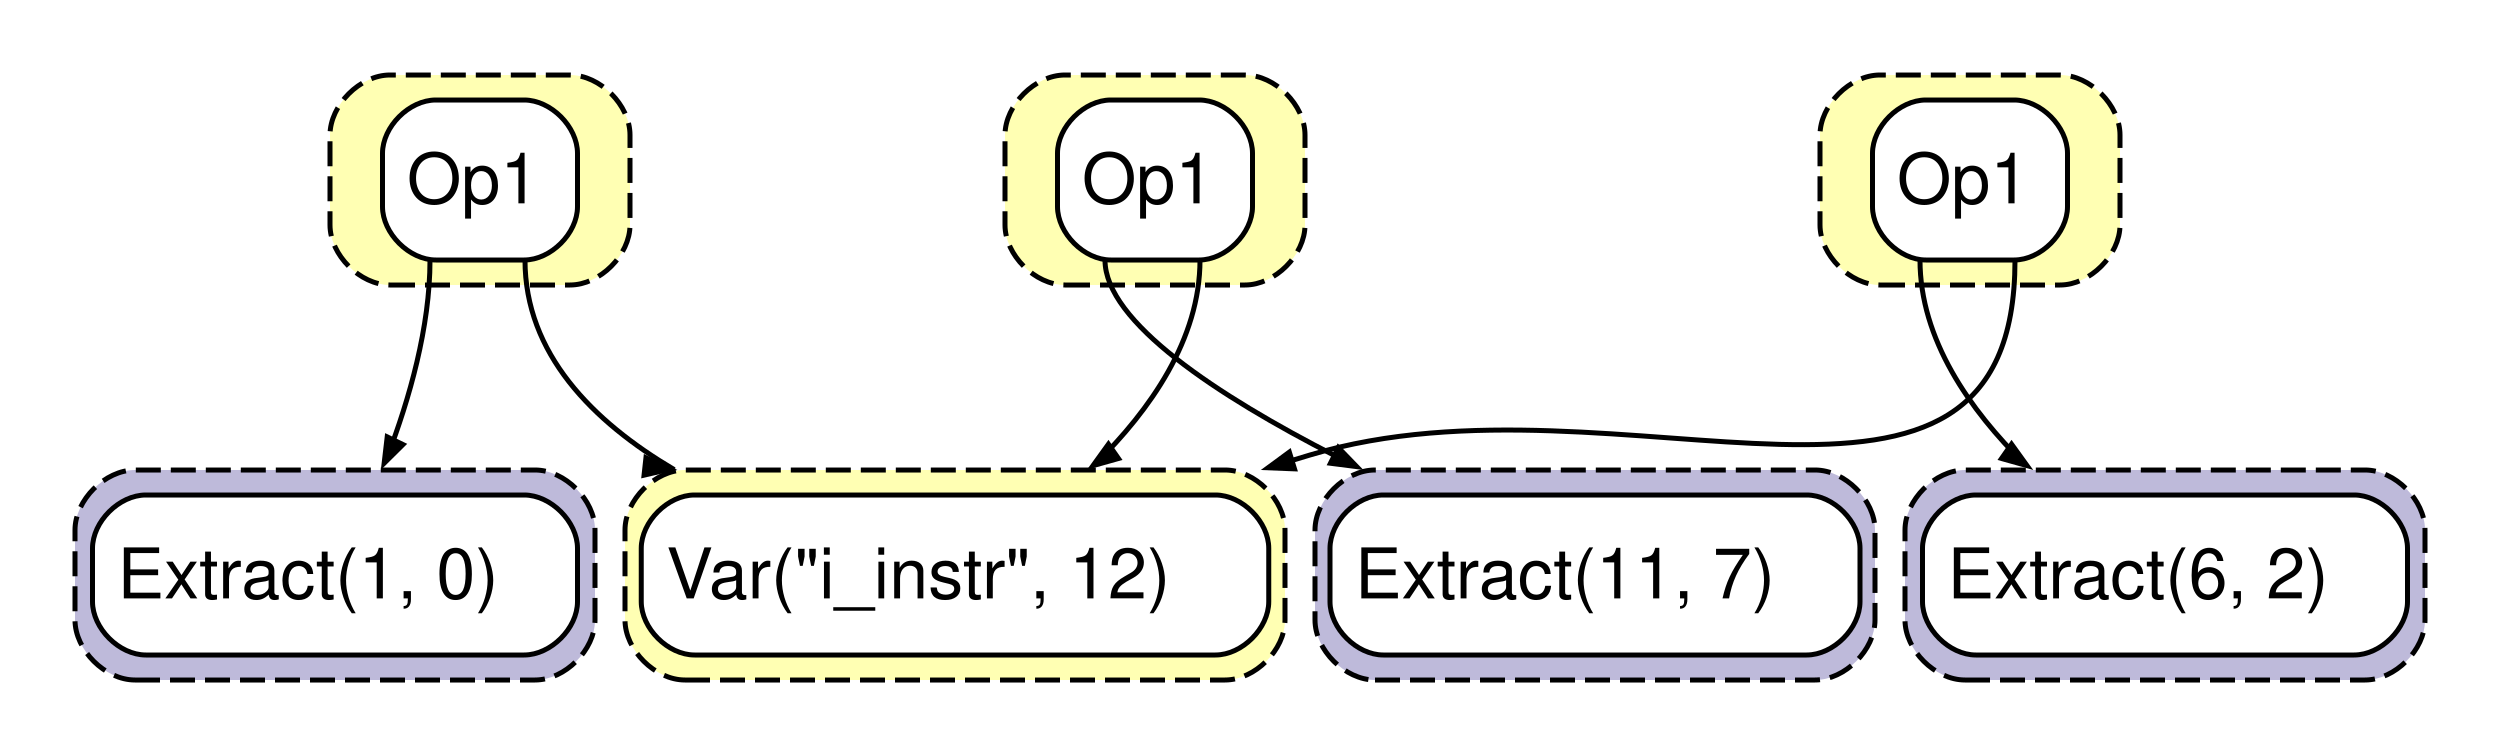
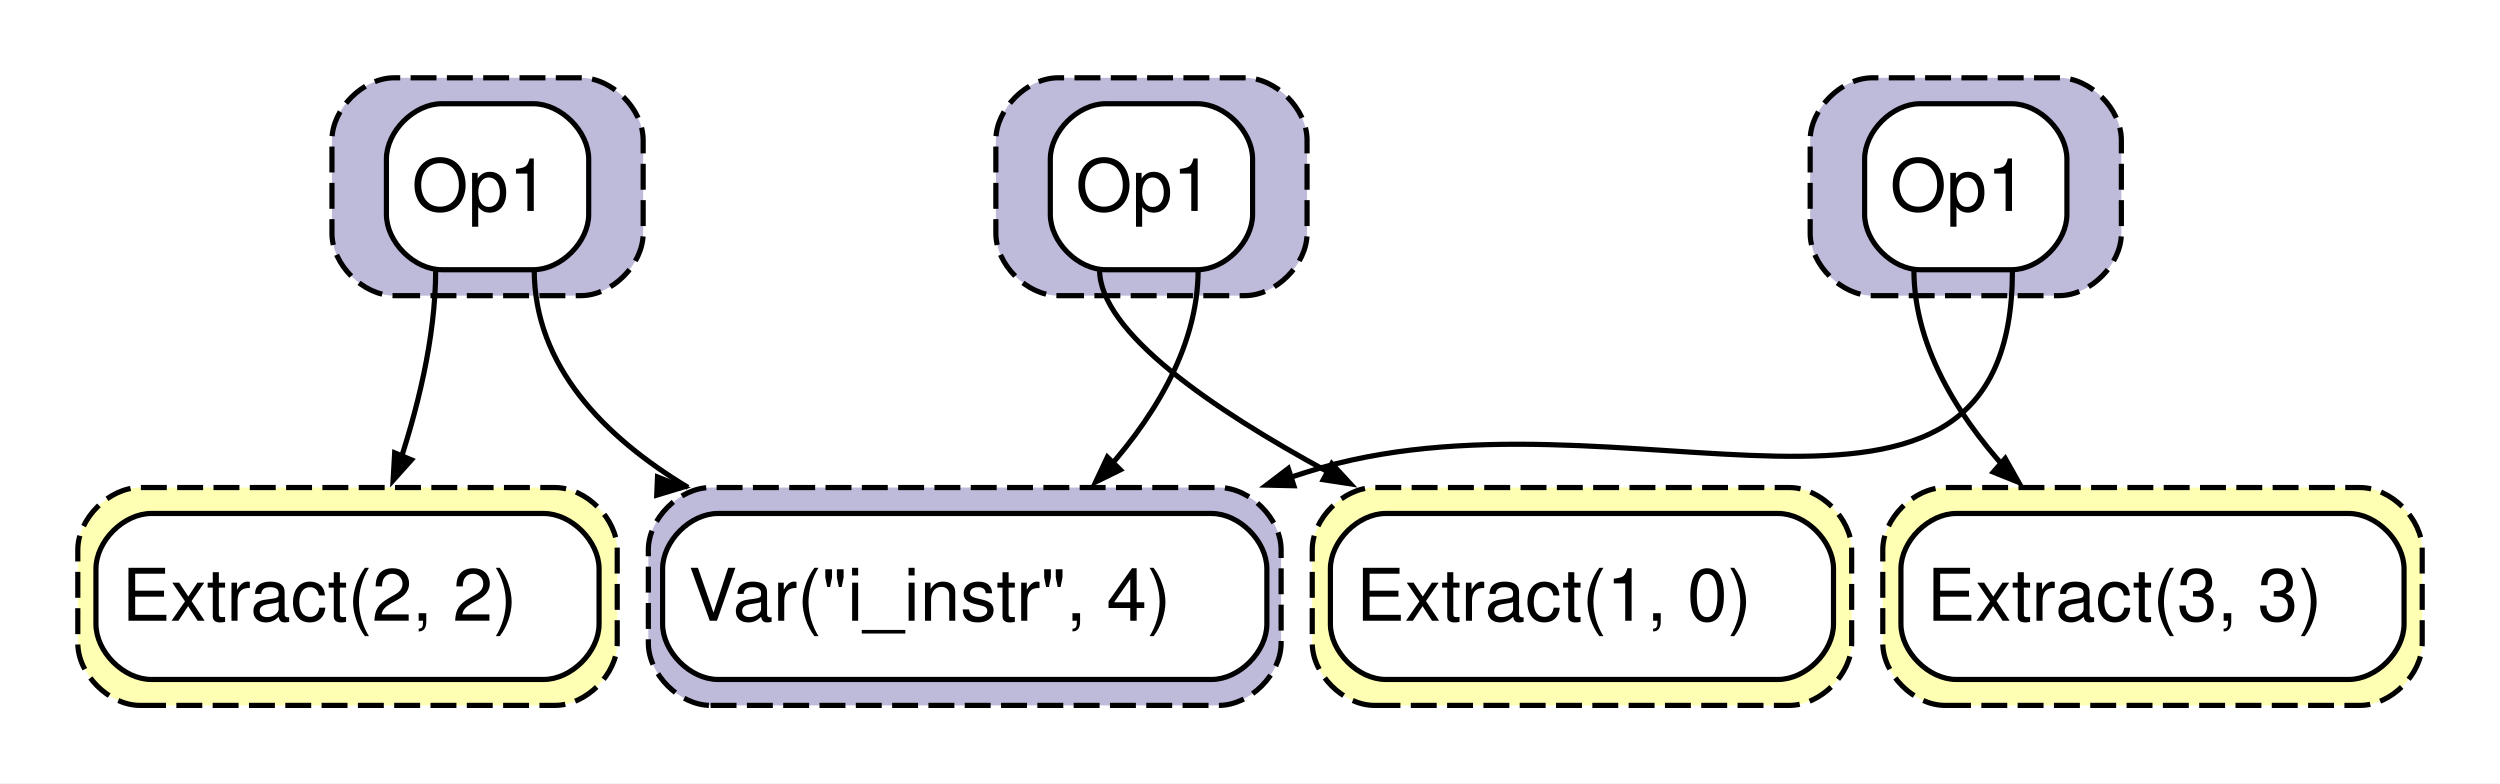
- <svg xmlns="http://www.w3.org/2000/svg" xmlns:xlink="http://www.w3.org/1999/xlink" width="500pt" height="151pt" viewBox="0.00 0.00 500.00 151.00">
+ <svg xmlns="http://www.w3.org/2000/svg" xmlns:xlink="http://www.w3.org/1999/xlink" width="482pt" height="151pt" viewBox="0.00 0.00 482.00 151.00">
  <g id="graph0" class="graph" transform="scale(1 1) rotate(0) translate(4 147)">
-     <polygon fill="white" stroke="none" points="-4,4 -4,-147 496,-147 496,4 -4,4" />
+     <polygon fill="white" stroke="none" points="-4,4 -4,-147 478,-147 478,4 -4,4" />
    <g id="clust1" class="cluster">
</g>
    <g id="clust2" class="cluster">
-       <path fill="#ffffb3" stroke="black" stroke-dasharray="5,2" d="M74,-90C74,-90 110,-90 110,-90 116,-90 122,-96 122,-102 122,-102 122,-120 122,-120 122,-126 116,-132 110,-132 110,-132 74,-132 74,-132 68,-132 62,-126 62,-120 62,-120 62,-102 62,-102 62,-96 68,-90 74,-90" />
+       <path fill="#ffffb3" stroke="black" stroke-dasharray="5,2" d="M23,-11C23,-11 103,-11 103,-11 109,-11 115,-17 115,-23 115,-23 115,-41 115,-41 115,-47 109,-53 103,-53 103,-53 23,-53 23,-53 17,-53 11,-47 11,-41 11,-41 11,-23 11,-23 11,-17 17,-11 23,-11" />
    </g>
    <g id="clust4" class="cluster">
</g>
    <g id="clust5" class="cluster">
-       <path fill="#ffffb3" stroke="black" stroke-dasharray="5,2" d="M133,-11C133,-11 241,-11 241,-11 247,-11 253,-17 253,-23 253,-23 253,-41 253,-41 253,-47 247,-53 241,-53 241,-53 133,-53 133,-53 127,-53 121,-47 121,-41 121,-41 121,-23 121,-23 121,-17 127,-11 133,-11" />
+       <path fill="#ffffb3" stroke="black" stroke-dasharray="5,2" d="M261,-11C261,-11 341,-11 341,-11 347,-11 353,-17 353,-23 353,-23 353,-41 353,-41 353,-47 347,-53 341,-53 341,-53 261,-53 261,-53 255,-53 249,-47 249,-41 249,-41 249,-23 249,-23 249,-17 255,-11 261,-11" />
    </g>
    <g id="clust7" class="cluster">
</g>
    <g id="clust8" class="cluster">
-       <path fill="#ffffb3" stroke="black" stroke-dasharray="5,2" d="M209,-90C209,-90 245,-90 245,-90 251,-90 257,-96 257,-102 257,-102 257,-120 257,-120 257,-126 251,-132 245,-132 245,-132 209,-132 209,-132 203,-132 197,-126 197,-120 197,-120 197,-102 197,-102 197,-96 203,-90 209,-90" />
+       <path fill="#ffffb3" stroke="black" stroke-dasharray="5,2" d="M371,-11C371,-11 451,-11 451,-11 457,-11 463,-17 463,-23 463,-23 463,-41 463,-41 463,-47 457,-53 451,-53 451,-53 371,-53 371,-53 365,-53 359,-47 359,-41 359,-41 359,-23 359,-23 359,-17 365,-11 371,-11" />
    </g>
    <g id="clust10" class="cluster">
</g>
    <g id="clust11" class="cluster">
-       <path fill="#ffffb3" stroke="black" stroke-dasharray="5,2" d="M372,-90C372,-90 408,-90 408,-90 414,-90 420,-96 420,-102 420,-102 420,-120 420,-120 420,-126 414,-132 408,-132 408,-132 372,-132 372,-132 366,-132 360,-126 360,-120 360,-120 360,-102 360,-102 360,-96 366,-90 372,-90" />
+       <path fill="#bebada" stroke="black" stroke-dasharray="5,2" d="M133,-11C133,-11 231,-11 231,-11 237,-11 243,-17 243,-23 243,-23 243,-41 243,-41 243,-47 237,-53 231,-53 231,-53 133,-53 133,-53 127,-53 121,-47 121,-41 121,-41 121,-23 121,-23 121,-17 127,-11 133,-11" />
    </g>
    <g id="clust13" class="cluster">
</g>
    <g id="clust14" class="cluster">
-       <path fill="#bebada" stroke="black" stroke-dasharray="5,2" d="M271,-11C271,-11 359,-11 359,-11 365,-11 371,-17 371,-23 371,-23 371,-41 371,-41 371,-47 365,-53 359,-53 359,-53 271,-53 271,-53 265,-53 259,-47 259,-41 259,-41 259,-23 259,-23 259,-17 265,-11 271,-11" />
+       <path fill="#bebada" stroke="black" stroke-dasharray="5,2" d="M200,-90C200,-90 236,-90 236,-90 242,-90 248,-96 248,-102 248,-102 248,-120 248,-120 248,-126 242,-132 236,-132 236,-132 200,-132 200,-132 194,-132 188,-126 188,-120 188,-120 188,-102 188,-102 188,-96 194,-90 200,-90" />
    </g>
    <g id="clust16" class="cluster">
</g>
    <g id="clust17" class="cluster">
-       <path fill="#bebada" stroke="black" stroke-dasharray="5,2" d="M389,-11C389,-11 469,-11 469,-11 475,-11 481,-17 481,-23 481,-23 481,-41 481,-41 481,-47 475,-53 469,-53 469,-53 389,-53 389,-53 383,-53 377,-47 377,-41 377,-41 377,-23 377,-23 377,-17 383,-11 389,-11" />
+       <path fill="#bebada" stroke="black" stroke-dasharray="5,2" d="M72,-90C72,-90 108,-90 108,-90 114,-90 120,-96 120,-102 120,-102 120,-120 120,-120 120,-126 114,-132 108,-132 108,-132 72,-132 72,-132 66,-132 60,-126 60,-120 60,-120 60,-102 60,-102 60,-96 66,-90 72,-90" />
    </g>
    <g id="clust19" class="cluster">
</g>
    <g id="clust20" class="cluster">
-       <path fill="#bebada" stroke="black" stroke-dasharray="5,2" d="M23,-11C23,-11 103,-11 103,-11 109,-11 115,-17 115,-23 115,-23 115,-41 115,-41 115,-47 109,-53 103,-53 103,-53 23,-53 23,-53 17,-53 11,-47 11,-41 11,-41 11,-23 11,-23 11,-17 17,-11 23,-11" />
+       <path fill="#bebada" stroke="black" stroke-dasharray="5,2" d="M357,-90C357,-90 393,-90 393,-90 399,-90 405,-96 405,-102 405,-102 405,-120 405,-120 405,-126 399,-132 393,-132 393,-132 357,-132 357,-132 351,-132 345,-126 345,-120 345,-120 345,-102 345,-102 345,-96 351,-90 357,-90" />
    </g>
    <g id="edge1" class="edge">
-       <path fill="none" stroke="black" d="M82,-95C82,-81.58 77.88,-67.21 73.48,-55.69" />
-       <polygon fill="black" stroke="black" points="76.59,-58.09 72.83,-54.36 73.44,-59.62 76.59,-58.09" />
+       <path fill="none" stroke="black" d="M208,-95C208,-83.02 229.62,-68.19 252.01,-56.03" />
+       <polygon fill="black" stroke="black" points="252.77,-57.6 256.37,-53.71 251.13,-54.51 252.77,-57.6" />
    </g>
    <g id="edge2" class="edge">
-       <path fill="none" stroke="black" d="M101,-95C101,-76.31 114.53,-62.7 130.85,-53.07" />
-       <polygon fill="black" stroke="black" points="125.19,-55.45 129.97,-53.17 124.81,-51.97 125.19,-55.45" />
+       <path fill="none" stroke="black" d="M227,-95C227,-79.52 217.7,-65.3 207.56,-54.4" />
+       <polygon fill="black" stroke="black" points="212,-56.42 207.24,-54.08 209.5,-58.87 212,-56.42" />
+     </g>
+     <g id="edge3" class="edge">
+       <path fill="none" stroke="black" d="M80,-95C80,-81.72 76.33,-67.39 72.4,-55.86" />
+       <polygon fill="black" stroke="black" points="75.32,-58.34 71.79,-54.4 72.09,-59.69 75.32,-58.34" />
    </g>
    <g id="edge4" class="edge">
-       <path fill="none" stroke="black" d="M236,-95C236,-79.15 226.03,-64.99 215.08,-54.21" />
-       <polygon fill="black" stroke="black" points="219.69,-55.3 214.59,-53.87 217.69,-58.17 219.69,-55.3" />
+       <path fill="none" stroke="black" d="M99,-95C99,-76.42 112.52,-62.73 128.65,-53.02" />
+       <polygon fill="black" stroke="black" points="122.77,-55.04 127.69,-53.07 122.62,-51.54 122.77,-55.04" />
    </g>
-     <g id="edge3" class="edge">
-       <path fill="none" stroke="black" d="M217,-95C217,-82.63 239.57,-67.86 263.04,-55.83" />
-       <polygon fill="black" stroke="black" points="263.66,-57.48 267.34,-53.68 262.09,-54.35 263.66,-57.48" />
+     <g id="edge5" class="edge">
+       <path fill="none" stroke="black" d="M365,-95C365,-79.4 374.51,-65.17 384.88,-54.29" />
+       <polygon fill="black" stroke="black" points="382.61,-58.61 385.21,-54 380.3,-55.98 382.61,-58.61" />
    </g>
    <g id="edge6" class="edge">
-       <path fill="none" stroke="black" d="M399,-95C399,-29.98 320.28,-74.69 258,-56 256.79,-55.64 255.57,-55.27 254.35,-54.9" />
-       <polygon fill="black" stroke="black" points="254.9,-53.23 249.6,-53.44 253.87,-56.58 254.9,-53.23" />
-     </g>
-     <g id="edge5" class="edge">
-       <path fill="none" stroke="black" d="M380,-95C380,-79.15 389.97,-64.99 400.92,-54.21" />
-       <polygon fill="black" stroke="black" points="398.31,-58.17 401.41,-53.87 396.31,-55.3 398.31,-58.17" />
+       <path fill="none" stroke="black" d="M384,-95C384,-32.12 307.93,-75.02 248,-56 246.96,-55.67 245.91,-55.33 244.85,-54.99" />
+       <polygon fill="black" stroke="black" points="245.46,-53.35 240.17,-53.47 244.38,-56.68 245.46,-53.35" />
    </g>
    <g id="node1" class="node">
      <g id="a_node1">
-         <a xlink:title="6: Op1-1351883367118893594">
-           <path fill="white" stroke="none" d="M83.17,-95C83.17,-95 100.83,-95 100.83,-95 106.17,-95 111.5,-100.33 111.5,-105.67 111.5,-105.67 111.5,-116.33 111.5,-116.33 111.5,-121.67 106.17,-127 100.83,-127 100.83,-127 83.17,-127 83.17,-127 77.83,-127 72.5,-121.67 72.5,-116.33 72.5,-116.33 72.5,-105.67 72.5,-105.67 72.5,-100.33 77.83,-95 83.17,-95" />
-           <text text-anchor="start" x="77.38" y="-106.33" font-family="Helvetica,sans-Serif" font-size="14.00">Op1</text>
-           <path fill="none" stroke="black" d="M83.17,-95C83.17,-95 100.83,-95 100.83,-95 106.17,-95 111.5,-100.33 111.5,-105.67 111.5,-105.67 111.5,-116.33 111.5,-116.33 111.5,-121.67 106.17,-127 100.83,-127 100.83,-127 83.17,-127 83.17,-127 77.83,-127 72.5,-121.67 72.5,-116.33 72.5,-116.33 72.5,-105.67 72.5,-105.67 72.5,-100.33 77.83,-95 83.17,-95" />
+         <a xlink:title="1: Extract-13656135949156587278">
+           <path fill="white" stroke="none" d="M25.17,-16C25.17,-16 100.83,-16 100.83,-16 106.17,-16 111.5,-21.33 111.5,-26.67 111.5,-26.67 111.5,-37.33 111.5,-37.33 111.5,-42.67 106.17,-48 100.83,-48 100.83,-48 25.17,-48 25.17,-48 19.83,-48 14.5,-42.67 14.5,-37.33 14.5,-37.33 14.5,-26.67 14.5,-26.67 14.5,-21.33 19.83,-16 25.17,-16" />
+           <text text-anchor="start" x="19.5" y="-27.32" font-family="Helvetica,sans-Serif" font-size="14.00">Extract(2, 2)</text>
+           <path fill="none" stroke="black" d="M25.17,-16C25.17,-16 100.83,-16 100.83,-16 106.17,-16 111.5,-21.33 111.5,-26.67 111.5,-26.67 111.5,-37.33 111.5,-37.33 111.5,-42.67 106.17,-48 100.83,-48 100.83,-48 25.17,-48 25.17,-48 19.83,-48 14.5,-42.67 14.5,-37.33 14.5,-37.33 14.5,-26.67 14.5,-26.67 14.5,-21.33 19.83,-16 25.17,-16" />
        </a>
      </g>
    </g>
    <g id="node2" class="node">
      <g id="a_node2">
        <a xlink:title="5: Extract-956286968014291186">
-           <path fill="white" stroke="none" d="M25.17,-16C25.17,-16 100.83,-16 100.83,-16 106.17,-16 111.5,-21.33 111.5,-26.67 111.5,-26.67 111.5,-37.33 111.5,-37.33 111.5,-42.67 106.17,-48 100.83,-48 100.83,-48 25.17,-48 25.17,-48 19.83,-48 14.5,-42.67 14.5,-37.33 14.5,-37.33 14.5,-26.67 14.5,-26.67 14.5,-21.33 19.83,-16 25.17,-16" />
-           <text text-anchor="start" x="19.5" y="-27.32" font-family="Helvetica,sans-Serif" font-size="14.00">Extract(1, 0)</text>
-           <path fill="none" stroke="black" d="M25.17,-16C25.17,-16 100.83,-16 100.83,-16 106.17,-16 111.5,-21.33 111.5,-26.67 111.5,-26.67 111.5,-37.33 111.5,-37.33 111.5,-42.67 106.17,-48 100.83,-48 100.83,-48 25.17,-48 25.17,-48 19.83,-48 14.5,-42.67 14.5,-37.33 14.5,-37.33 14.5,-26.67 14.5,-26.67 14.5,-21.33 19.83,-16 25.17,-16" />
+           <path fill="white" stroke="none" d="M263.17,-16C263.17,-16 338.83,-16 338.83,-16 344.17,-16 349.5,-21.33 349.5,-26.67 349.5,-26.67 349.5,-37.33 349.5,-37.33 349.5,-42.67 344.17,-48 338.83,-48 338.83,-48 263.17,-48 263.17,-48 257.83,-48 252.5,-42.67 252.5,-37.33 252.5,-37.33 252.5,-26.67 252.5,-26.67 252.5,-21.33 257.83,-16 263.17,-16" />
+           <text text-anchor="start" x="257.5" y="-27.32" font-family="Helvetica,sans-Serif" font-size="14.00">Extract(1, 0)</text>
+           <path fill="none" stroke="black" d="M263.17,-16C263.17,-16 338.83,-16 338.83,-16 344.17,-16 349.5,-21.33 349.5,-26.67 349.5,-26.67 349.5,-37.33 349.5,-37.33 349.5,-42.67 344.17,-48 338.83,-48 338.83,-48 263.17,-48 263.17,-48 257.83,-48 252.5,-42.67 252.5,-37.33 252.5,-37.33 252.5,-26.67 252.5,-26.67 252.5,-21.33 257.83,-16 263.17,-16" />
        </a>
      </g>
    </g>
    <g id="node3" class="node">
      <g id="a_node3">
-         <a xlink:title="0: Var-12279139645223338294">
-           <path fill="white" stroke="none" d="M134.92,-16C134.92,-16 239.08,-16 239.08,-16 244.42,-16 249.75,-21.33 249.75,-26.67 249.75,-26.67 249.75,-37.33 249.75,-37.33 249.75,-42.67 244.42,-48 239.08,-48 239.08,-48 134.92,-48 134.92,-48 129.58,-48 124.25,-42.67 124.25,-37.33 124.25,-37.33 124.25,-26.67 124.25,-26.67 124.25,-21.33 129.58,-16 134.92,-16" />
-           <text text-anchor="start" x="129.25" y="-27.32" font-family="Helvetica,sans-Serif" font-size="14.00">Var("i_instr", 12)</text>
-           <path fill="none" stroke="black" d="M134.92,-16C134.92,-16 239.08,-16 239.08,-16 244.42,-16 249.75,-21.33 249.75,-26.67 249.75,-26.67 249.75,-37.33 249.75,-37.33 249.75,-42.67 244.42,-48 239.08,-48 239.08,-48 134.92,-48 134.92,-48 129.58,-48 124.25,-42.67 124.25,-37.33 124.25,-37.33 124.25,-26.67 124.25,-26.67 124.25,-21.33 129.58,-16 134.92,-16" />
+         <a xlink:title="3: Extract-15443823971188422721">
+           <path fill="white" stroke="none" d="M373.17,-16C373.17,-16 448.83,-16 448.83,-16 454.17,-16 459.5,-21.33 459.5,-26.67 459.5,-26.67 459.5,-37.33 459.5,-37.33 459.5,-42.67 454.17,-48 448.83,-48 448.83,-48 373.17,-48 373.17,-48 367.83,-48 362.5,-42.67 362.5,-37.33 362.5,-37.33 362.5,-26.67 362.5,-26.67 362.5,-21.33 367.83,-16 373.17,-16" />
+           <text text-anchor="start" x="367.5" y="-27.32" font-family="Helvetica,sans-Serif" font-size="14.00">Extract(3, 3)</text>
+           <path fill="none" stroke="black" d="M373.17,-16C373.17,-16 448.83,-16 448.83,-16 454.17,-16 459.5,-21.33 459.5,-26.67 459.5,-26.67 459.5,-37.33 459.5,-37.33 459.5,-42.67 454.17,-48 448.83,-48 448.83,-48 373.17,-48 373.17,-48 367.83,-48 362.5,-42.67 362.5,-37.33 362.5,-37.33 362.5,-26.67 362.5,-26.67 362.5,-21.33 367.83,-16 373.17,-16" />
        </a>
      </g>
    </g>
    <g id="node4" class="node">
      <g id="a_node4">
-         <a xlink:title="4: Op1-2868860904042873558">
-           <path fill="white" stroke="none" d="M218.17,-95C218.17,-95 235.83,-95 235.83,-95 241.17,-95 246.5,-100.33 246.5,-105.67 246.5,-105.67 246.5,-116.33 246.5,-116.33 246.5,-121.67 241.17,-127 235.83,-127 235.83,-127 218.17,-127 218.17,-127 212.83,-127 207.5,-121.67 207.5,-116.33 207.5,-116.33 207.5,-105.67 207.5,-105.67 207.5,-100.33 212.83,-95 218.17,-95" />
-           <text text-anchor="start" x="212.38" y="-106.33" font-family="Helvetica,sans-Serif" font-size="14.00">Op1</text>
-           <path fill="none" stroke="black" d="M218.17,-95C218.17,-95 235.83,-95 235.83,-95 241.17,-95 246.5,-100.33 246.5,-105.67 246.5,-105.67 246.5,-116.33 246.5,-116.33 246.5,-121.67 241.17,-127 235.83,-127 235.83,-127 218.17,-127 218.17,-127 212.83,-127 207.5,-121.67 207.5,-116.33 207.5,-116.33 207.5,-105.67 207.5,-105.67 207.5,-100.33 212.83,-95 218.17,-95" />
+         <a xlink:title="0: Var-2198379740130421902">
+           <path fill="white" stroke="none" d="M134.42,-16C134.42,-16 229.58,-16 229.58,-16 234.92,-16 240.25,-21.33 240.25,-26.67 240.25,-26.67 240.25,-37.33 240.25,-37.33 240.25,-42.67 234.92,-48 229.58,-48 229.58,-48 134.42,-48 134.42,-48 129.08,-48 123.75,-42.67 123.75,-37.33 123.75,-37.33 123.75,-26.67 123.75,-26.67 123.75,-21.33 129.08,-16 134.42,-16" />
+           <text text-anchor="start" x="128.75" y="-27.32" font-family="Helvetica,sans-Serif" font-size="14.00">Var("i_instr", 4)</text>
+           <path fill="none" stroke="black" d="M134.42,-16C134.42,-16 229.58,-16 229.58,-16 234.92,-16 240.25,-21.33 240.25,-26.67 240.25,-26.67 240.25,-37.33 240.25,-37.33 240.25,-42.67 234.92,-48 229.58,-48 229.58,-48 134.42,-48 134.42,-48 129.08,-48 123.75,-42.67 123.75,-37.33 123.75,-37.33 123.75,-26.67 123.75,-26.67 123.75,-21.33 129.08,-16 134.42,-16" />
        </a>
      </g>
    </g>
    <g id="node5" class="node">
      <g id="a_node5">
-         <a xlink:title="3: Extract-16183043140956434883">
-           <path fill="white" stroke="none" d="M272.67,-16C272.67,-16 357.33,-16 357.33,-16 362.67,-16 368,-21.33 368,-26.67 368,-26.67 368,-37.33 368,-37.33 368,-42.67 362.67,-48 357.33,-48 357.33,-48 272.67,-48 272.67,-48 267.33,-48 262,-42.67 262,-37.33 262,-37.33 262,-26.67 262,-26.67 262,-21.33 267.33,-16 272.67,-16" />
-           <text text-anchor="start" x="267" y="-27.32" font-family="Helvetica,sans-Serif" font-size="14.00">Extract(11, 7)</text>
-           <path fill="none" stroke="black" d="M272.67,-16C272.67,-16 357.33,-16 357.33,-16 362.67,-16 368,-21.33 368,-26.67 368,-26.67 368,-37.33 368,-37.33 368,-42.67 362.67,-48 357.33,-48 357.33,-48 272.67,-48 272.67,-48 267.33,-48 262,-42.67 262,-37.33 262,-37.33 262,-26.67 262,-26.67 262,-21.33 267.33,-16 272.67,-16" />
+         <a xlink:title="6: Op1-1351883367118893594">
+           <path fill="white" stroke="none" d="M209.17,-95C209.17,-95 226.83,-95 226.83,-95 232.17,-95 237.5,-100.33 237.5,-105.67 237.5,-105.67 237.5,-116.33 237.5,-116.33 237.5,-121.67 232.17,-127 226.83,-127 226.83,-127 209.17,-127 209.17,-127 203.83,-127 198.5,-121.67 198.5,-116.33 198.5,-116.33 198.5,-105.67 198.5,-105.67 198.5,-100.33 203.83,-95 209.17,-95" />
+           <text text-anchor="start" x="203.38" y="-106.33" font-family="Helvetica,sans-Serif" font-size="14.00">Op1</text>
+           <path fill="none" stroke="black" d="M209.17,-95C209.17,-95 226.83,-95 226.83,-95 232.17,-95 237.5,-100.33 237.5,-105.67 237.5,-105.67 237.5,-116.33 237.5,-116.33 237.5,-121.67 232.17,-127 226.83,-127 226.83,-127 209.17,-127 209.17,-127 203.83,-127 198.5,-121.67 198.5,-116.33 198.5,-116.33 198.5,-105.67 198.5,-105.67 198.5,-100.33 203.83,-95 209.17,-95" />
        </a>
      </g>
    </g>
    <g id="node6" class="node">
      <g id="a_node6">
        <a xlink:title="2: Op1-956286968014291186">
-           <path fill="white" stroke="none" d="M381.17,-95C381.17,-95 398.83,-95 398.83,-95 404.17,-95 409.5,-100.33 409.5,-105.67 409.5,-105.67 409.5,-116.33 409.5,-116.33 409.5,-121.67 404.17,-127 398.83,-127 398.83,-127 381.17,-127 381.17,-127 375.83,-127 370.5,-121.67 370.5,-116.33 370.5,-116.33 370.5,-105.67 370.5,-105.67 370.5,-100.33 375.83,-95 381.17,-95" />
-           <text text-anchor="start" x="375.38" y="-106.33" font-family="Helvetica,sans-Serif" font-size="14.00">Op1</text>
-           <path fill="none" stroke="black" d="M381.17,-95C381.17,-95 398.83,-95 398.83,-95 404.17,-95 409.5,-100.33 409.5,-105.67 409.5,-105.67 409.5,-116.33 409.5,-116.33 409.5,-121.67 404.17,-127 398.83,-127 398.83,-127 381.17,-127 381.17,-127 375.83,-127 370.5,-121.67 370.5,-116.33 370.5,-116.33 370.5,-105.67 370.5,-105.67 370.5,-100.33 375.83,-95 381.17,-95" />
+           <path fill="white" stroke="none" d="M81.17,-95C81.17,-95 98.83,-95 98.83,-95 104.17,-95 109.5,-100.33 109.5,-105.67 109.5,-105.67 109.5,-116.33 109.5,-116.33 109.5,-121.67 104.17,-127 98.83,-127 98.83,-127 81.17,-127 81.17,-127 75.83,-127 70.5,-121.67 70.5,-116.33 70.5,-116.33 70.5,-105.67 70.5,-105.67 70.5,-100.33 75.83,-95 81.17,-95" />
+           <text text-anchor="start" x="75.38" y="-106.33" font-family="Helvetica,sans-Serif" font-size="14.00">Op1</text>
+           <path fill="none" stroke="black" d="M81.17,-95C81.17,-95 98.83,-95 98.83,-95 104.17,-95 109.5,-100.33 109.5,-105.67 109.5,-105.67 109.5,-116.33 109.5,-116.33 109.5,-121.67 104.17,-127 98.83,-127 98.83,-127 81.17,-127 81.17,-127 75.83,-127 70.5,-121.67 70.5,-116.33 70.5,-116.33 70.5,-105.67 70.5,-105.67 70.5,-100.33 75.83,-95 81.17,-95" />
        </a>
      </g>
    </g>
    <g id="node7" class="node">
      <g id="a_node7">
-         <a xlink:title="1: Extract-1476769281115640523">
-           <path fill="white" stroke="none" d="M391.17,-16C391.17,-16 466.83,-16 466.83,-16 472.17,-16 477.5,-21.33 477.5,-26.67 477.5,-26.67 477.5,-37.33 477.5,-37.33 477.5,-42.67 472.17,-48 466.83,-48 466.83,-48 391.17,-48 391.17,-48 385.83,-48 380.5,-42.67 380.5,-37.33 380.5,-37.33 380.5,-26.67 380.5,-26.67 380.5,-21.33 385.83,-16 391.17,-16" />
-           <text text-anchor="start" x="385.5" y="-27.32" font-family="Helvetica,sans-Serif" font-size="14.00">Extract(6, 2)</text>
-           <path fill="none" stroke="black" d="M391.17,-16C391.17,-16 466.83,-16 466.83,-16 472.17,-16 477.5,-21.33 477.5,-26.67 477.5,-26.67 477.5,-37.33 477.5,-37.33 477.5,-42.67 472.17,-48 466.83,-48 466.83,-48 391.17,-48 391.17,-48 385.83,-48 380.5,-42.67 380.5,-37.33 380.5,-37.33 380.5,-26.67 380.5,-26.67 380.5,-21.33 385.83,-16 391.17,-16" />
+         <a xlink:title="4: Op1-2868860904042873558">
+           <path fill="white" stroke="none" d="M366.17,-95C366.17,-95 383.83,-95 383.83,-95 389.17,-95 394.5,-100.33 394.5,-105.67 394.5,-105.67 394.5,-116.33 394.5,-116.33 394.5,-121.67 389.17,-127 383.83,-127 383.83,-127 366.17,-127 366.17,-127 360.83,-127 355.5,-121.67 355.5,-116.33 355.5,-116.33 355.5,-105.67 355.5,-105.67 355.5,-100.33 360.83,-95 366.17,-95" />
+           <text text-anchor="start" x="360.38" y="-106.33" font-family="Helvetica,sans-Serif" font-size="14.00">Op1</text>
+           <path fill="none" stroke="black" d="M366.17,-95C366.17,-95 383.83,-95 383.83,-95 389.17,-95 394.5,-100.33 394.5,-105.67 394.5,-105.67 394.5,-116.33 394.5,-116.33 394.5,-121.67 389.17,-127 383.83,-127 383.83,-127 366.17,-127 366.17,-127 360.83,-127 355.5,-121.67 355.5,-116.33 355.5,-116.33 355.5,-105.67 355.5,-105.67 355.5,-100.33 360.83,-95 366.17,-95" />
        </a>
      </g>
    </g>
  </g>
</svg>
